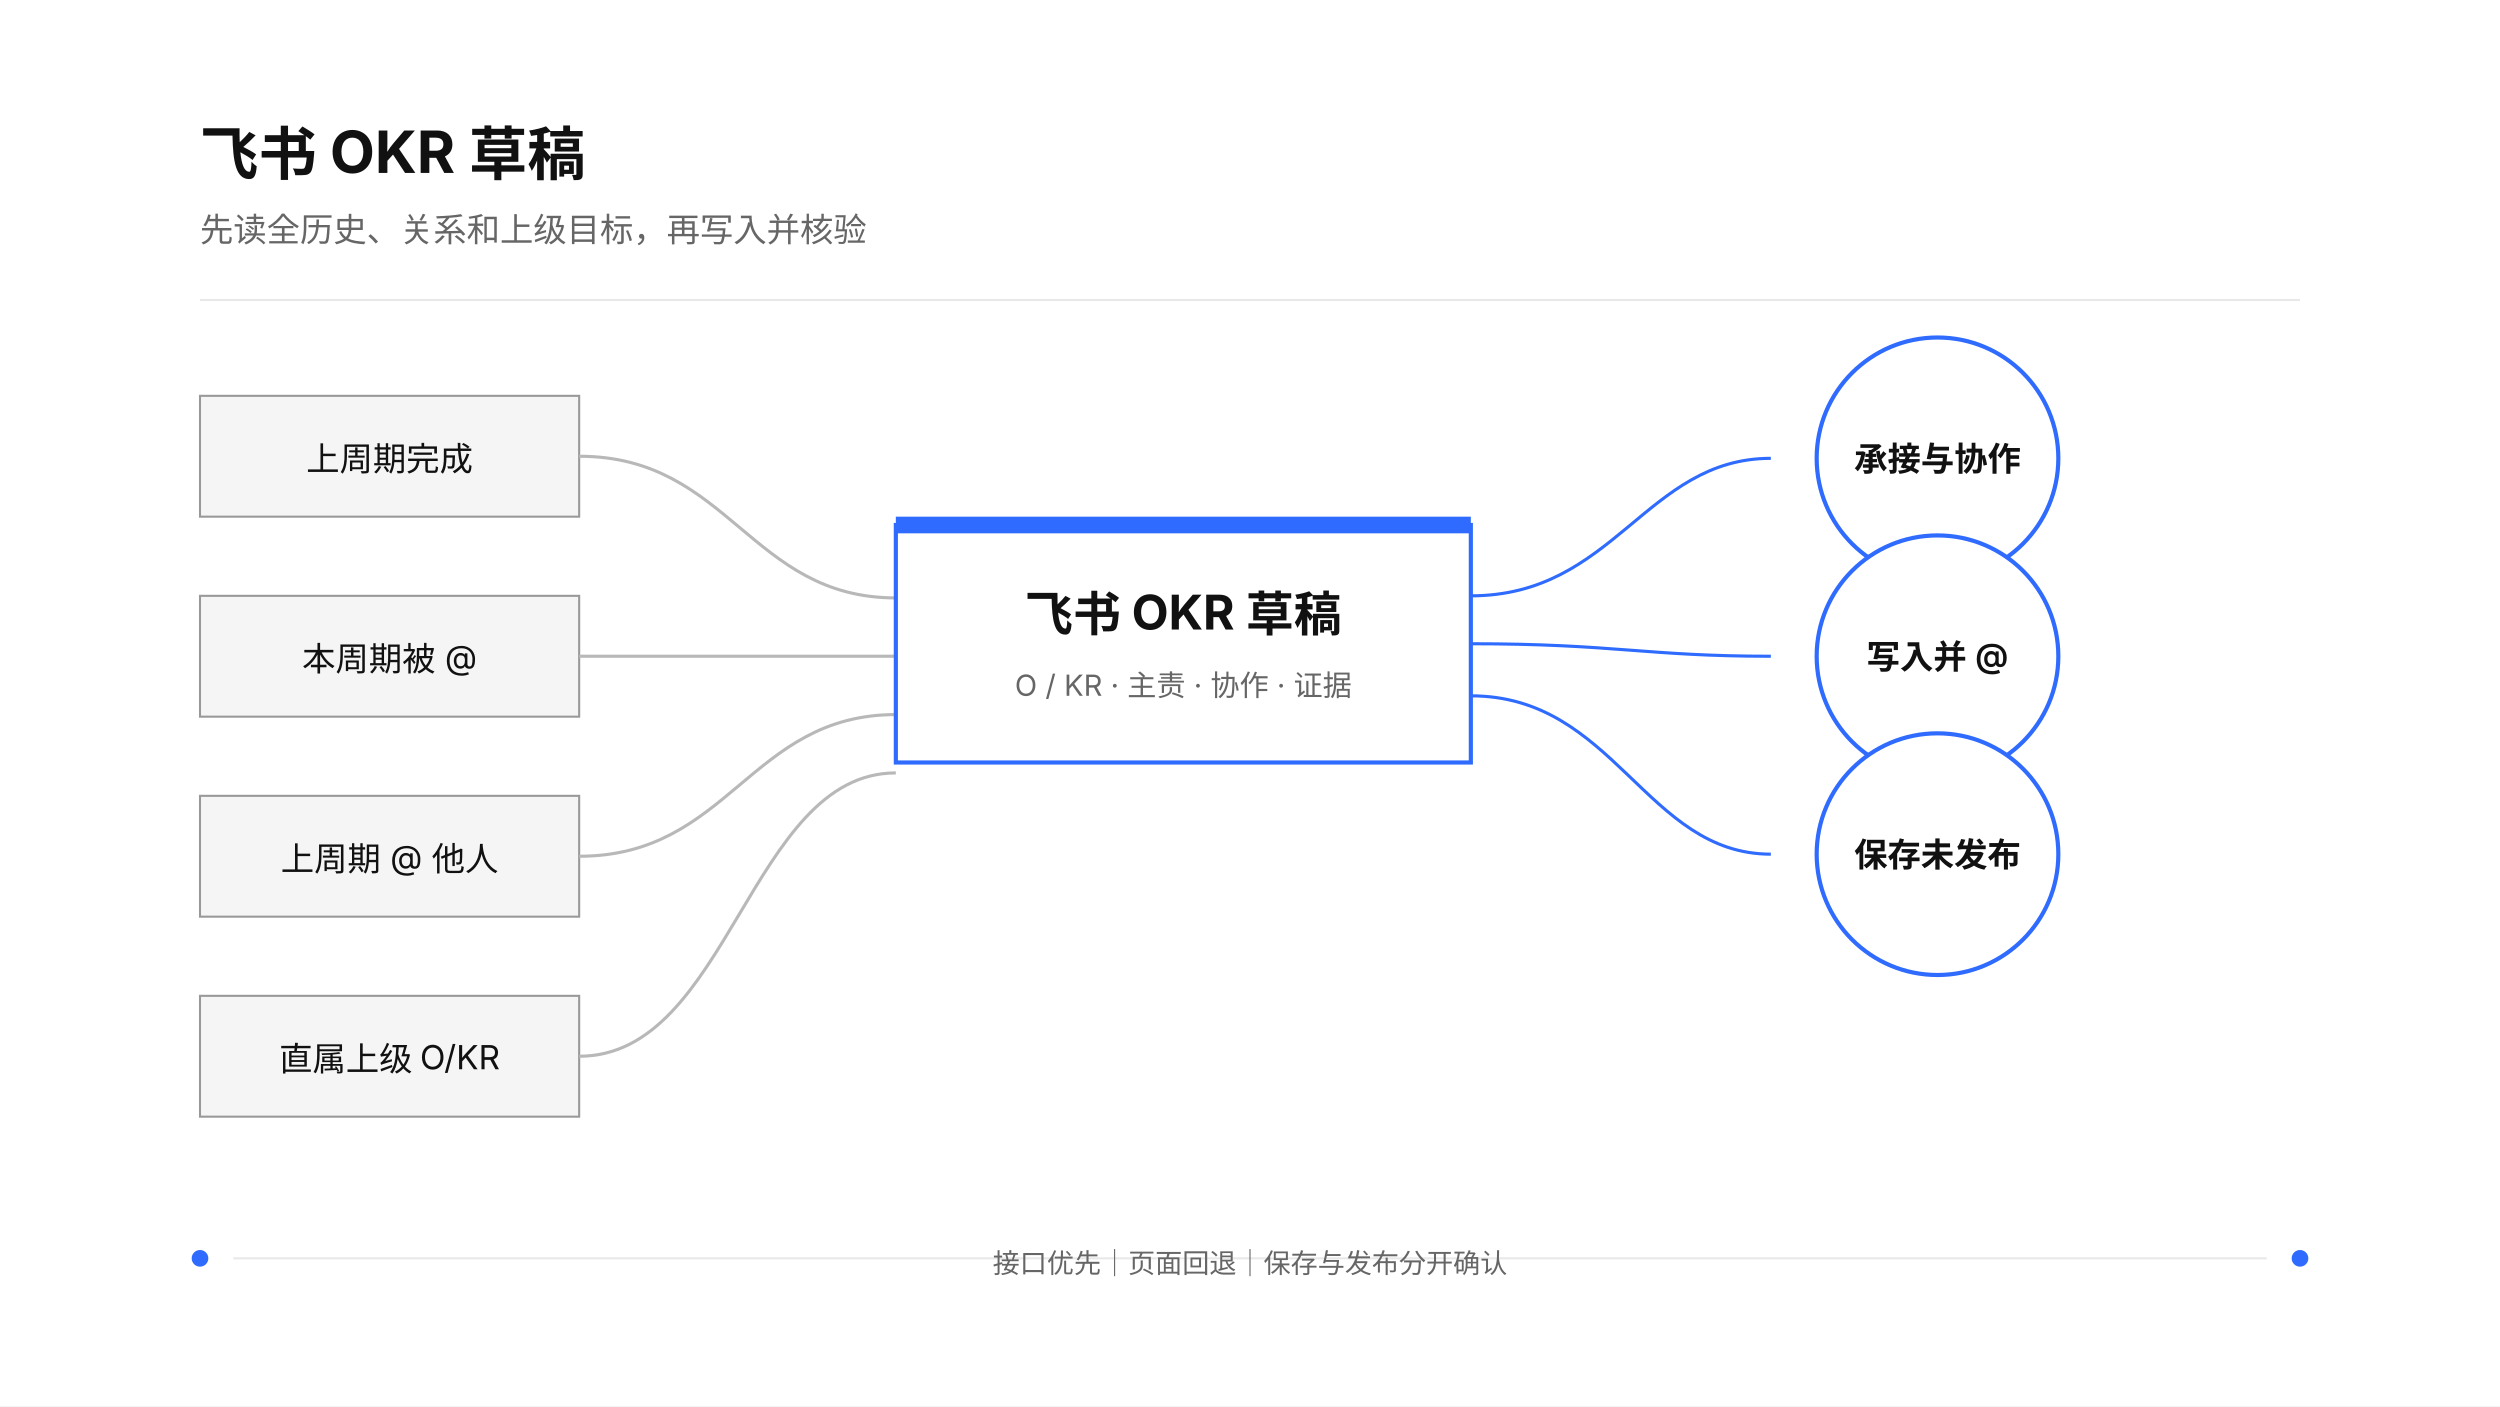
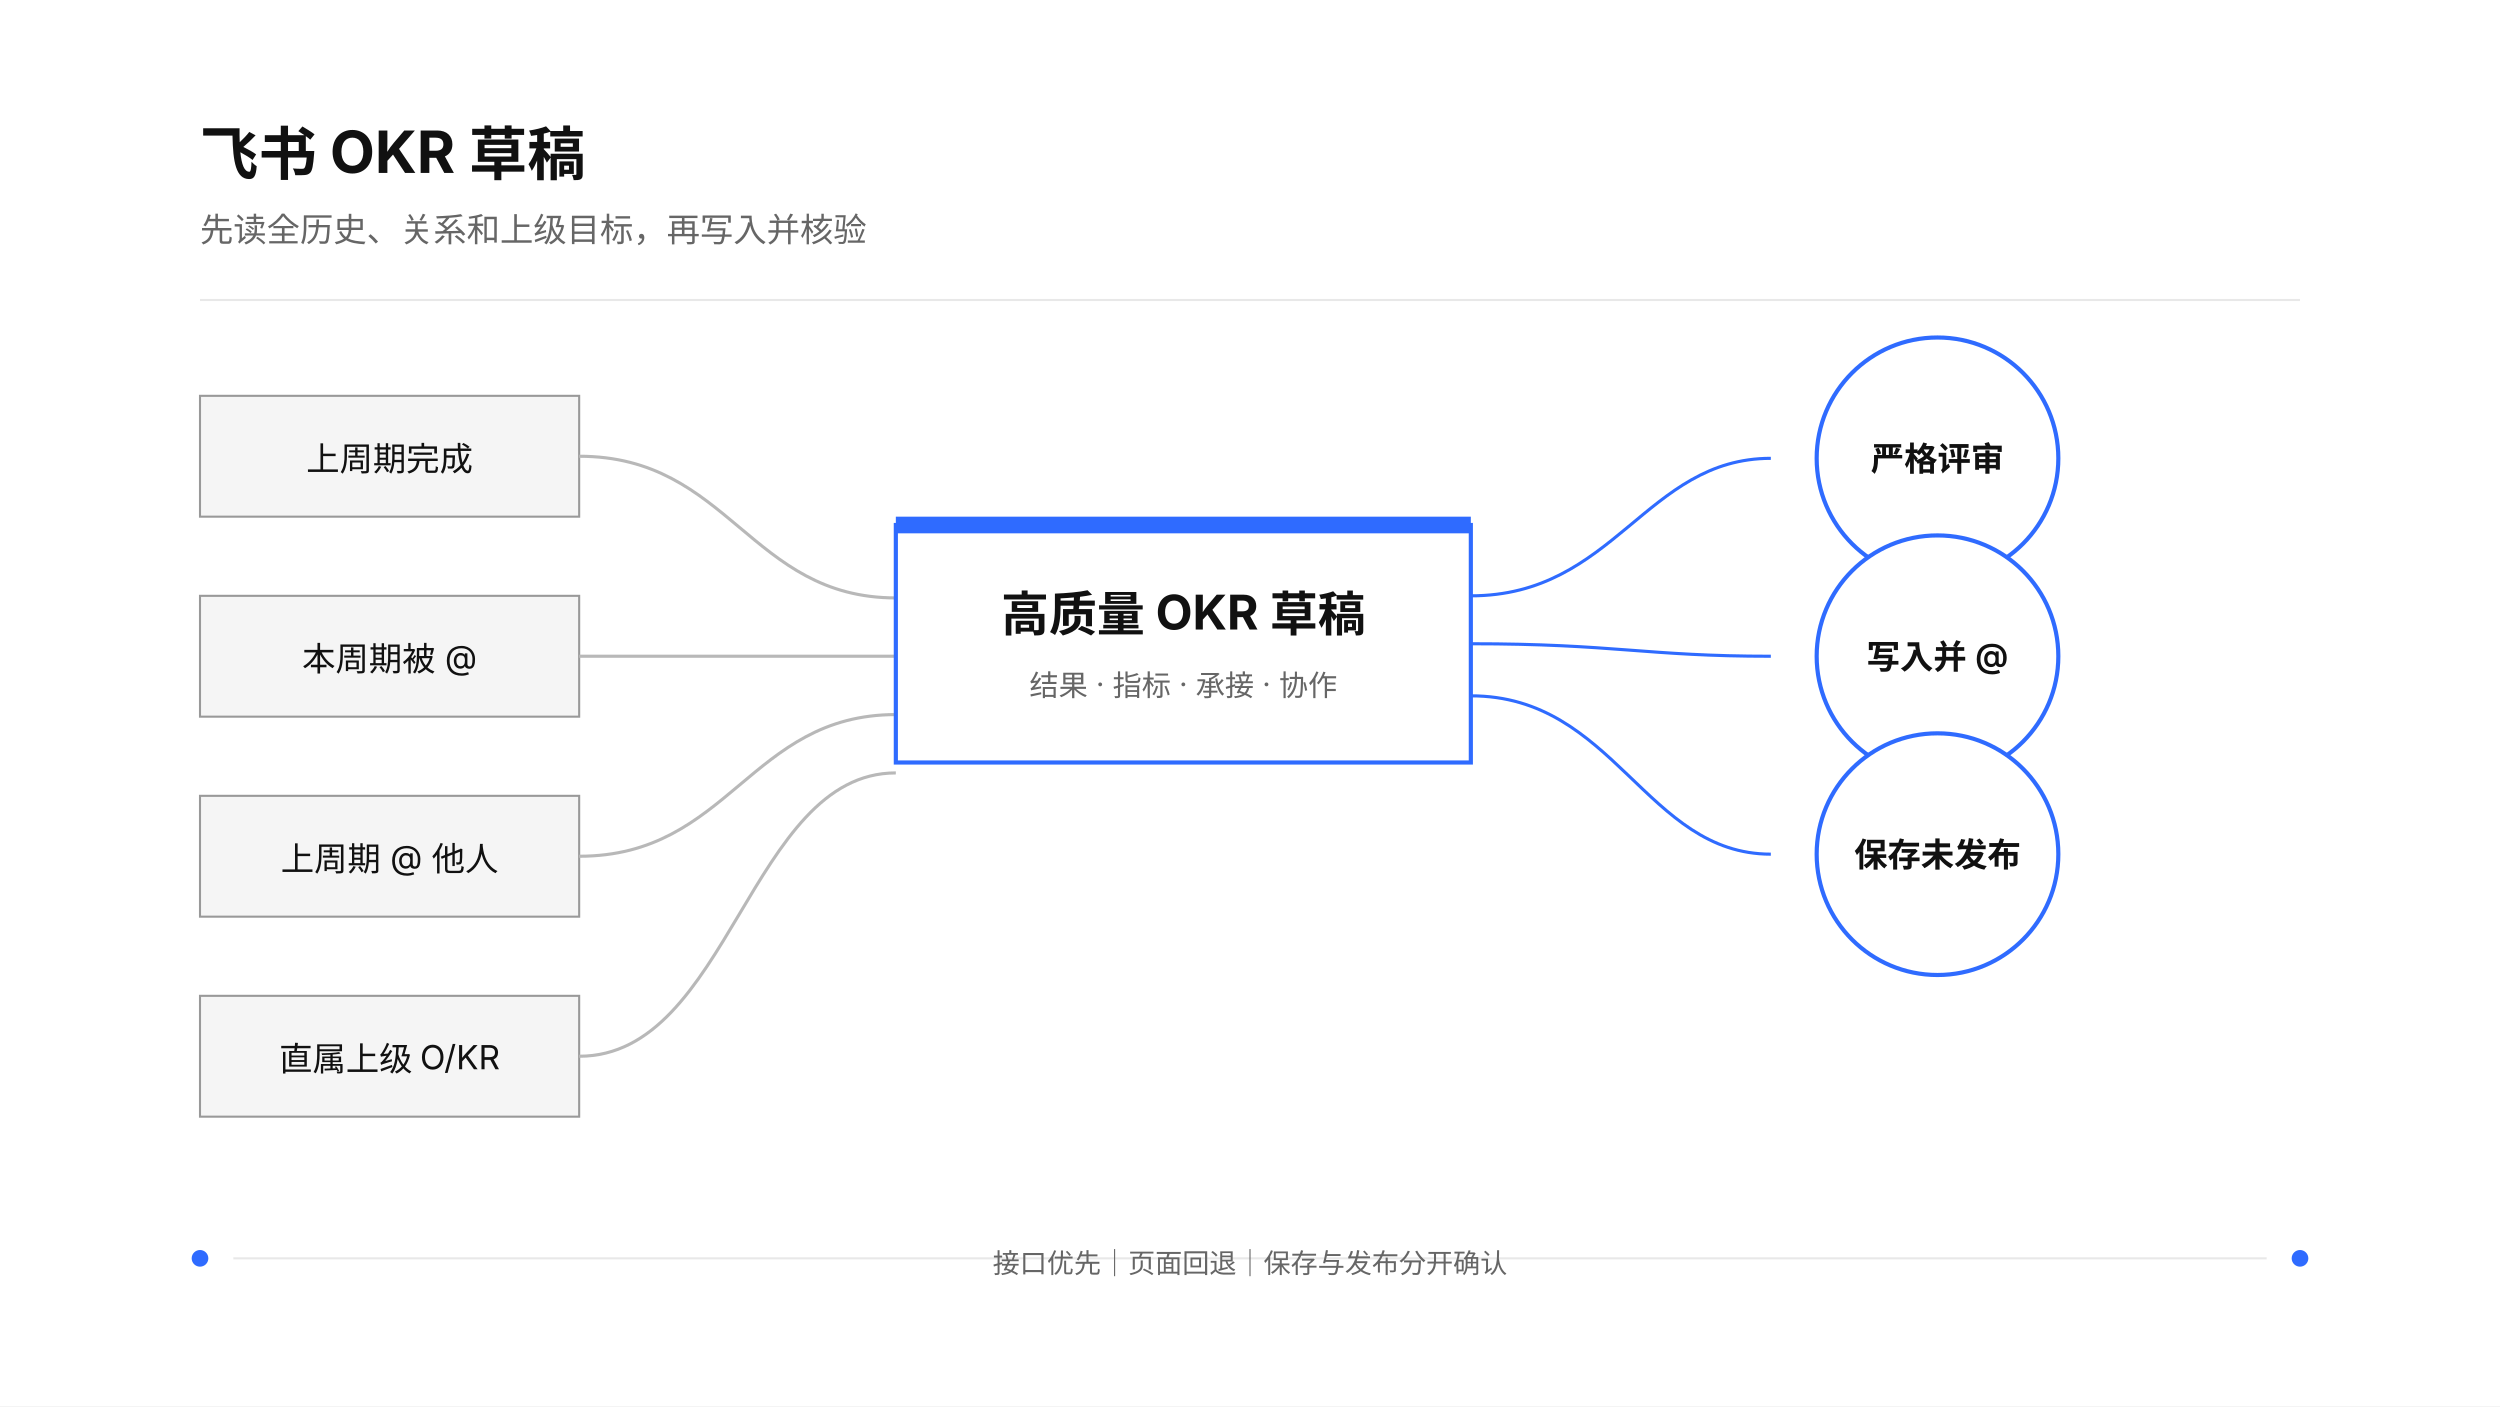
<svg xmlns="http://www.w3.org/2000/svg" width="1200" height="675" viewBox="0 0 1200 675" role="img" aria-labelledby="title desc">
  <rect width="1200" height="675" fill="#FFFFFF" />
  <g font-family="-apple-system,BlinkMacSystemFont,'PingFang SC','Microsoft YaHei',sans-serif" fill="#111111">
    <text x="96" y="84" font-size="28" font-weight="700">飞书 OKR 草稿</text>
    <text x="96" y="116" font-size="16" fill="#666666">先读全历史、关系和上级目标，再写入并核验</text>
    <line x1="96" y1="144" x2="1104" y2="144" stroke="#E8E8E8" stroke-width="1" />
    <g fill="#F5F5F5" stroke="#999999" stroke-width="1">
      <rect x="96" y="190" width="182" height="58" />
      <rect x="96" y="286" width="182" height="58" />
      <rect x="96" y="382" width="182" height="58" />
      <rect x="96" y="478" width="182" height="58" />
    </g>
    <g font-size="16" text-anchor="middle">
      <text x="187" y="226">上周期完成</text>
      <text x="187" y="322">本周期被 @</text>
      <text x="187" y="418">上周期 @ 他人</text>
      <text x="187" y="514">直属上级 O/KR</text>
    </g>
    <g stroke="#B8B8B8" stroke-width="1.5" fill="none">
      <path d="M278 219 C350 219 360 287 430 287" />
      <path d="M278 315 C350 315 360 315 430 315" />
      <path d="M278 411 C350 411 360 343 430 343" />
      <path d="M278 507 C350 507 360 371 430 371" />
    </g>
    <rect x="430" y="252" width="276" height="114" fill="#FFFFFF" stroke="#2F6BFF" stroke-width="2" />
    <line x1="430" y1="252" x2="706" y2="252" stroke="#2F6BFF" stroke-width="8" />
-     <text x="568" y="303" text-anchor="middle" font-size="23" font-weight="700">飞书 OKR 草稿</text>
-     <text x="568" y="334" text-anchor="middle" font-size="14" fill="#666666">O / KR · 主责 · 协作 · 证据</text>
+     <text x="568" y="303" text-anchor="middle" font-size="23" font-weight="700">高质量 OKR 草稿</text>
+     <text x="568" y="334" text-anchor="middle" font-size="14" fill="#666666">结果 · 指标 · 承接 · 协作</text>
    <g stroke="#2F6BFF" stroke-width="1.5" fill="none">
      <path d="M706 286 C775 286 790 220 850 220" />
      <path d="M706 309 C775 309 790 315 850 315" />
      <path d="M706 334 C775 334 790 410 850 410" />
    </g>
    <g fill="#FFFFFF" stroke="#2F6BFF" stroke-width="2">
      <circle cx="930" cy="220" r="58" />
      <circle cx="930" cy="315" r="58" />
      <circle cx="930" cy="410" r="58" />
    </g>
    <g font-size="16" text-anchor="middle" font-weight="600">
-       <text x="930" y="226">承接与协作</text>
+       <text x="930" y="226">严格评审</text>
      <text x="930" y="321">写入并 @</text>
      <text x="930" y="416">保存未发布</text>
    </g>
    <g fill="#2F6BFF">
      <circle cx="96" cy="604" r="4" />
      <circle cx="1104" cy="604" r="4" />
    </g>
    <line x1="112" y1="604" x2="1088" y2="604" stroke="#E8E8E8" stroke-width="1" />
    <text x="600" y="611" text-anchor="middle" font-size="13" fill="#666666">接口优先｜页面回退｜保存与发布分开确认</text>
  </g>
</svg>
